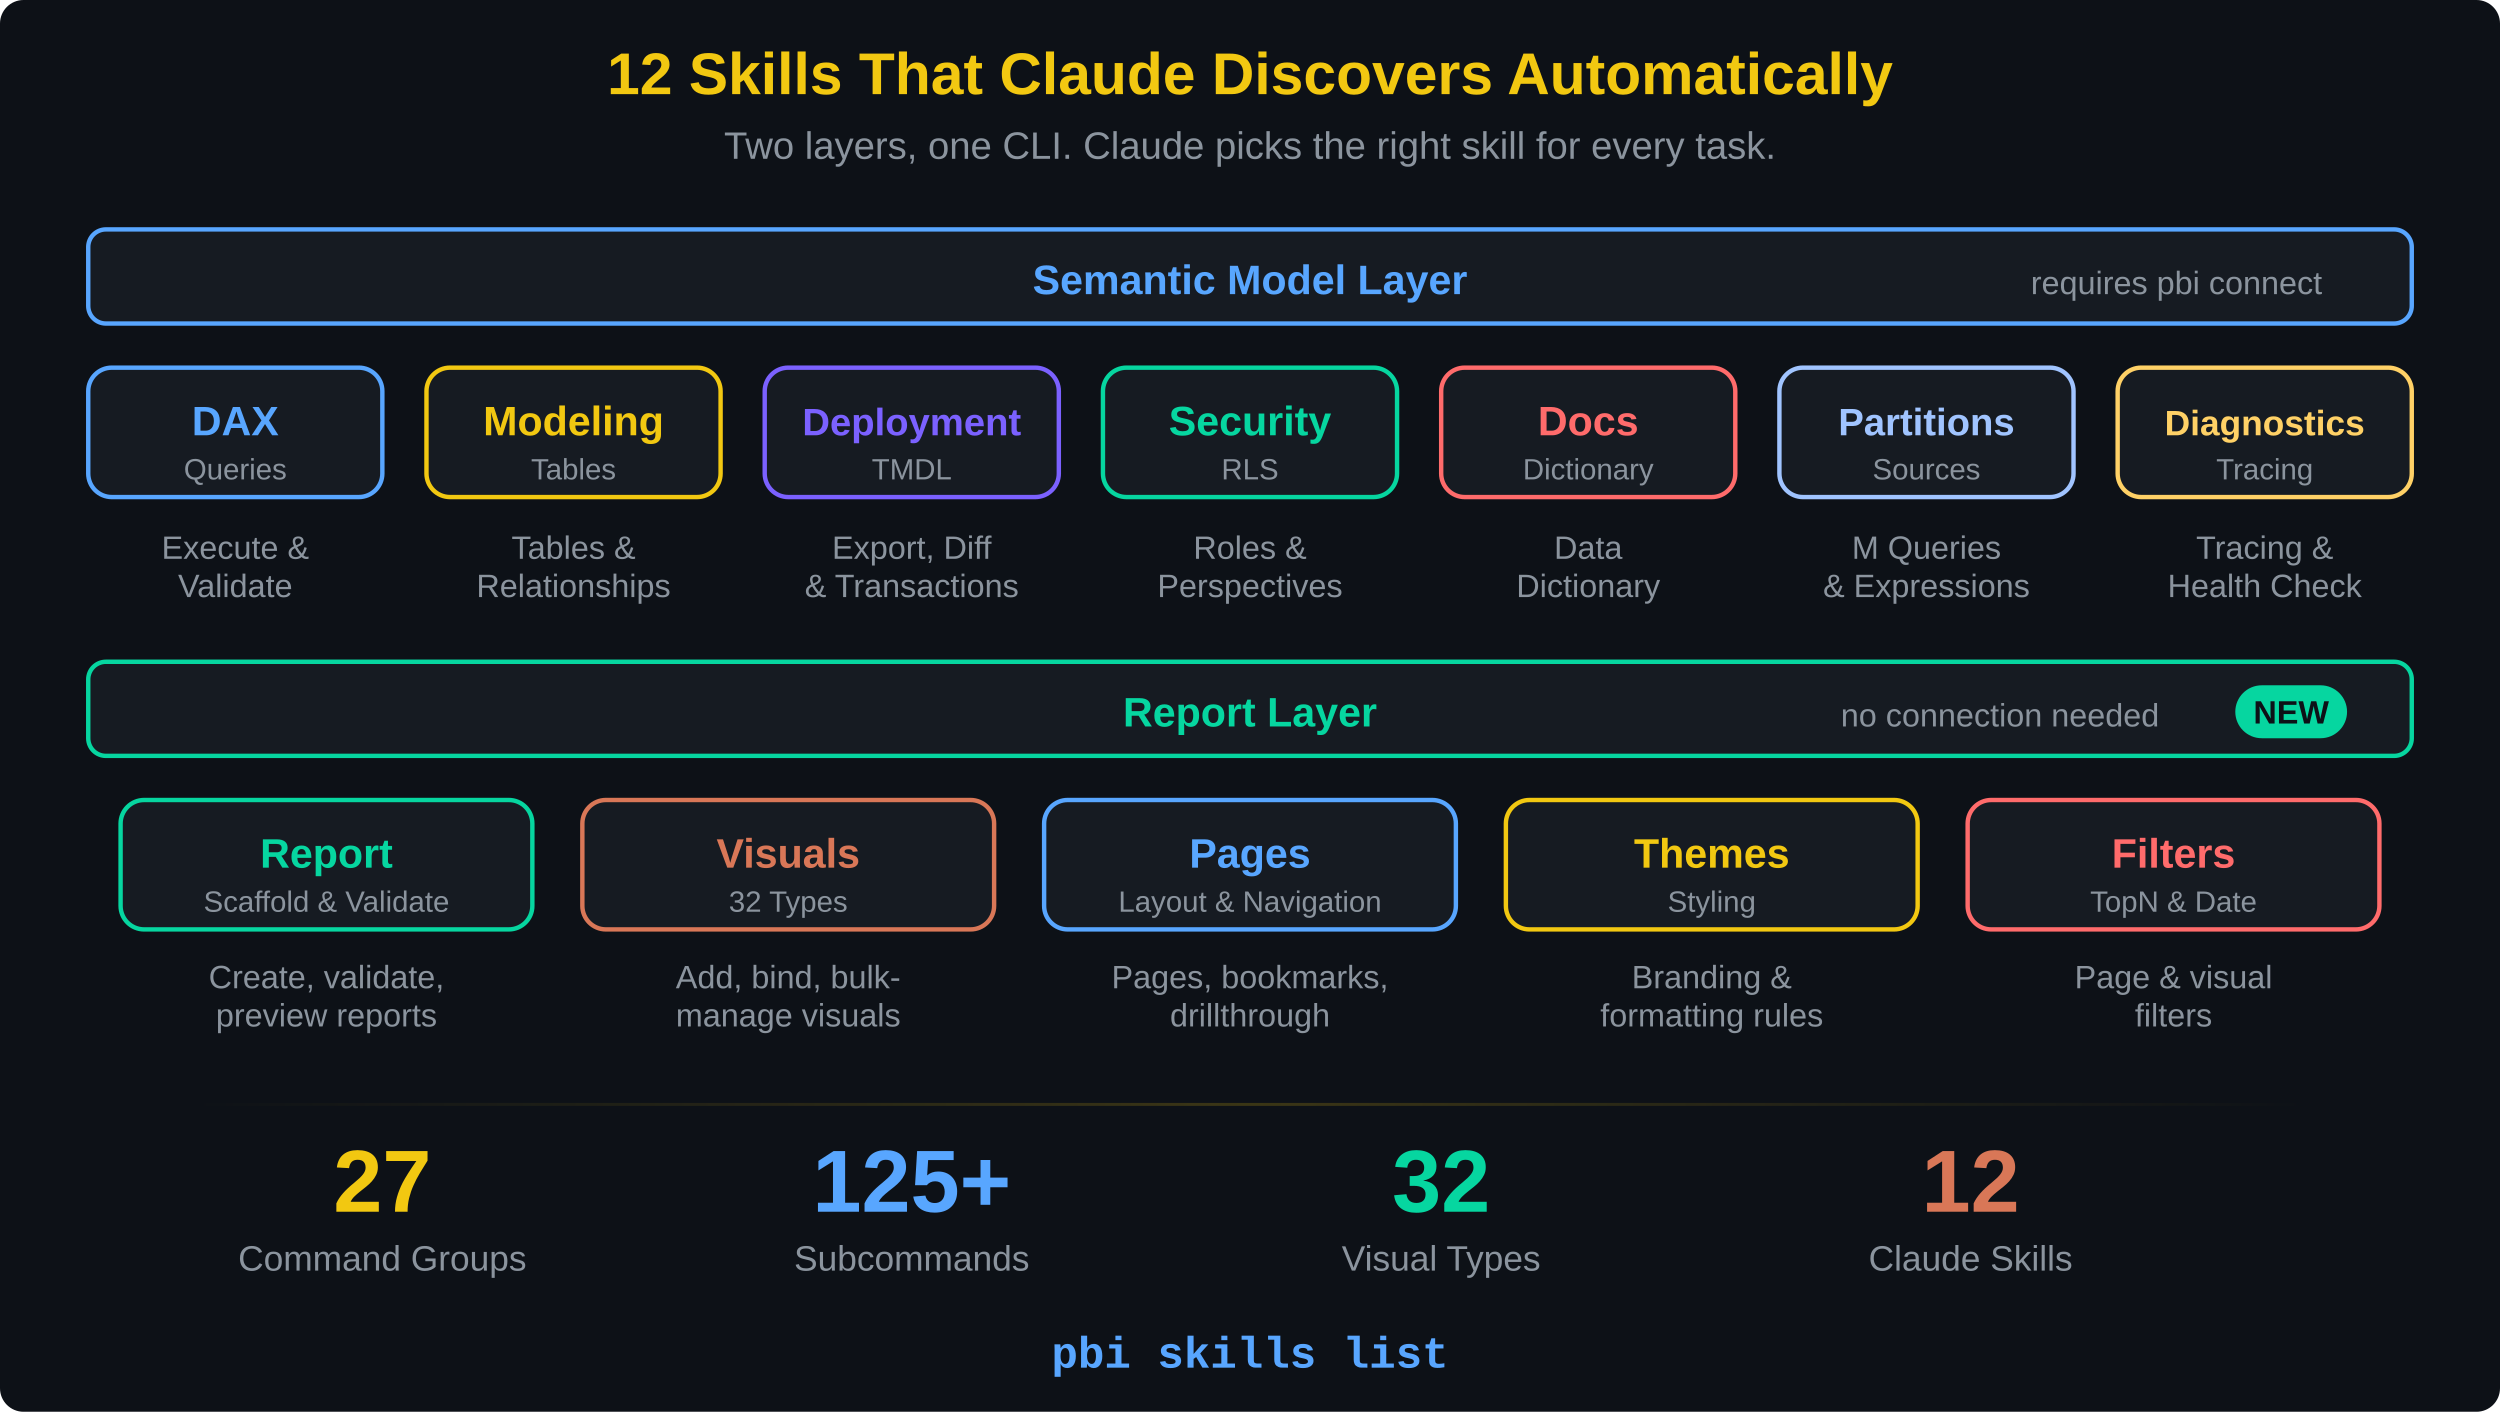
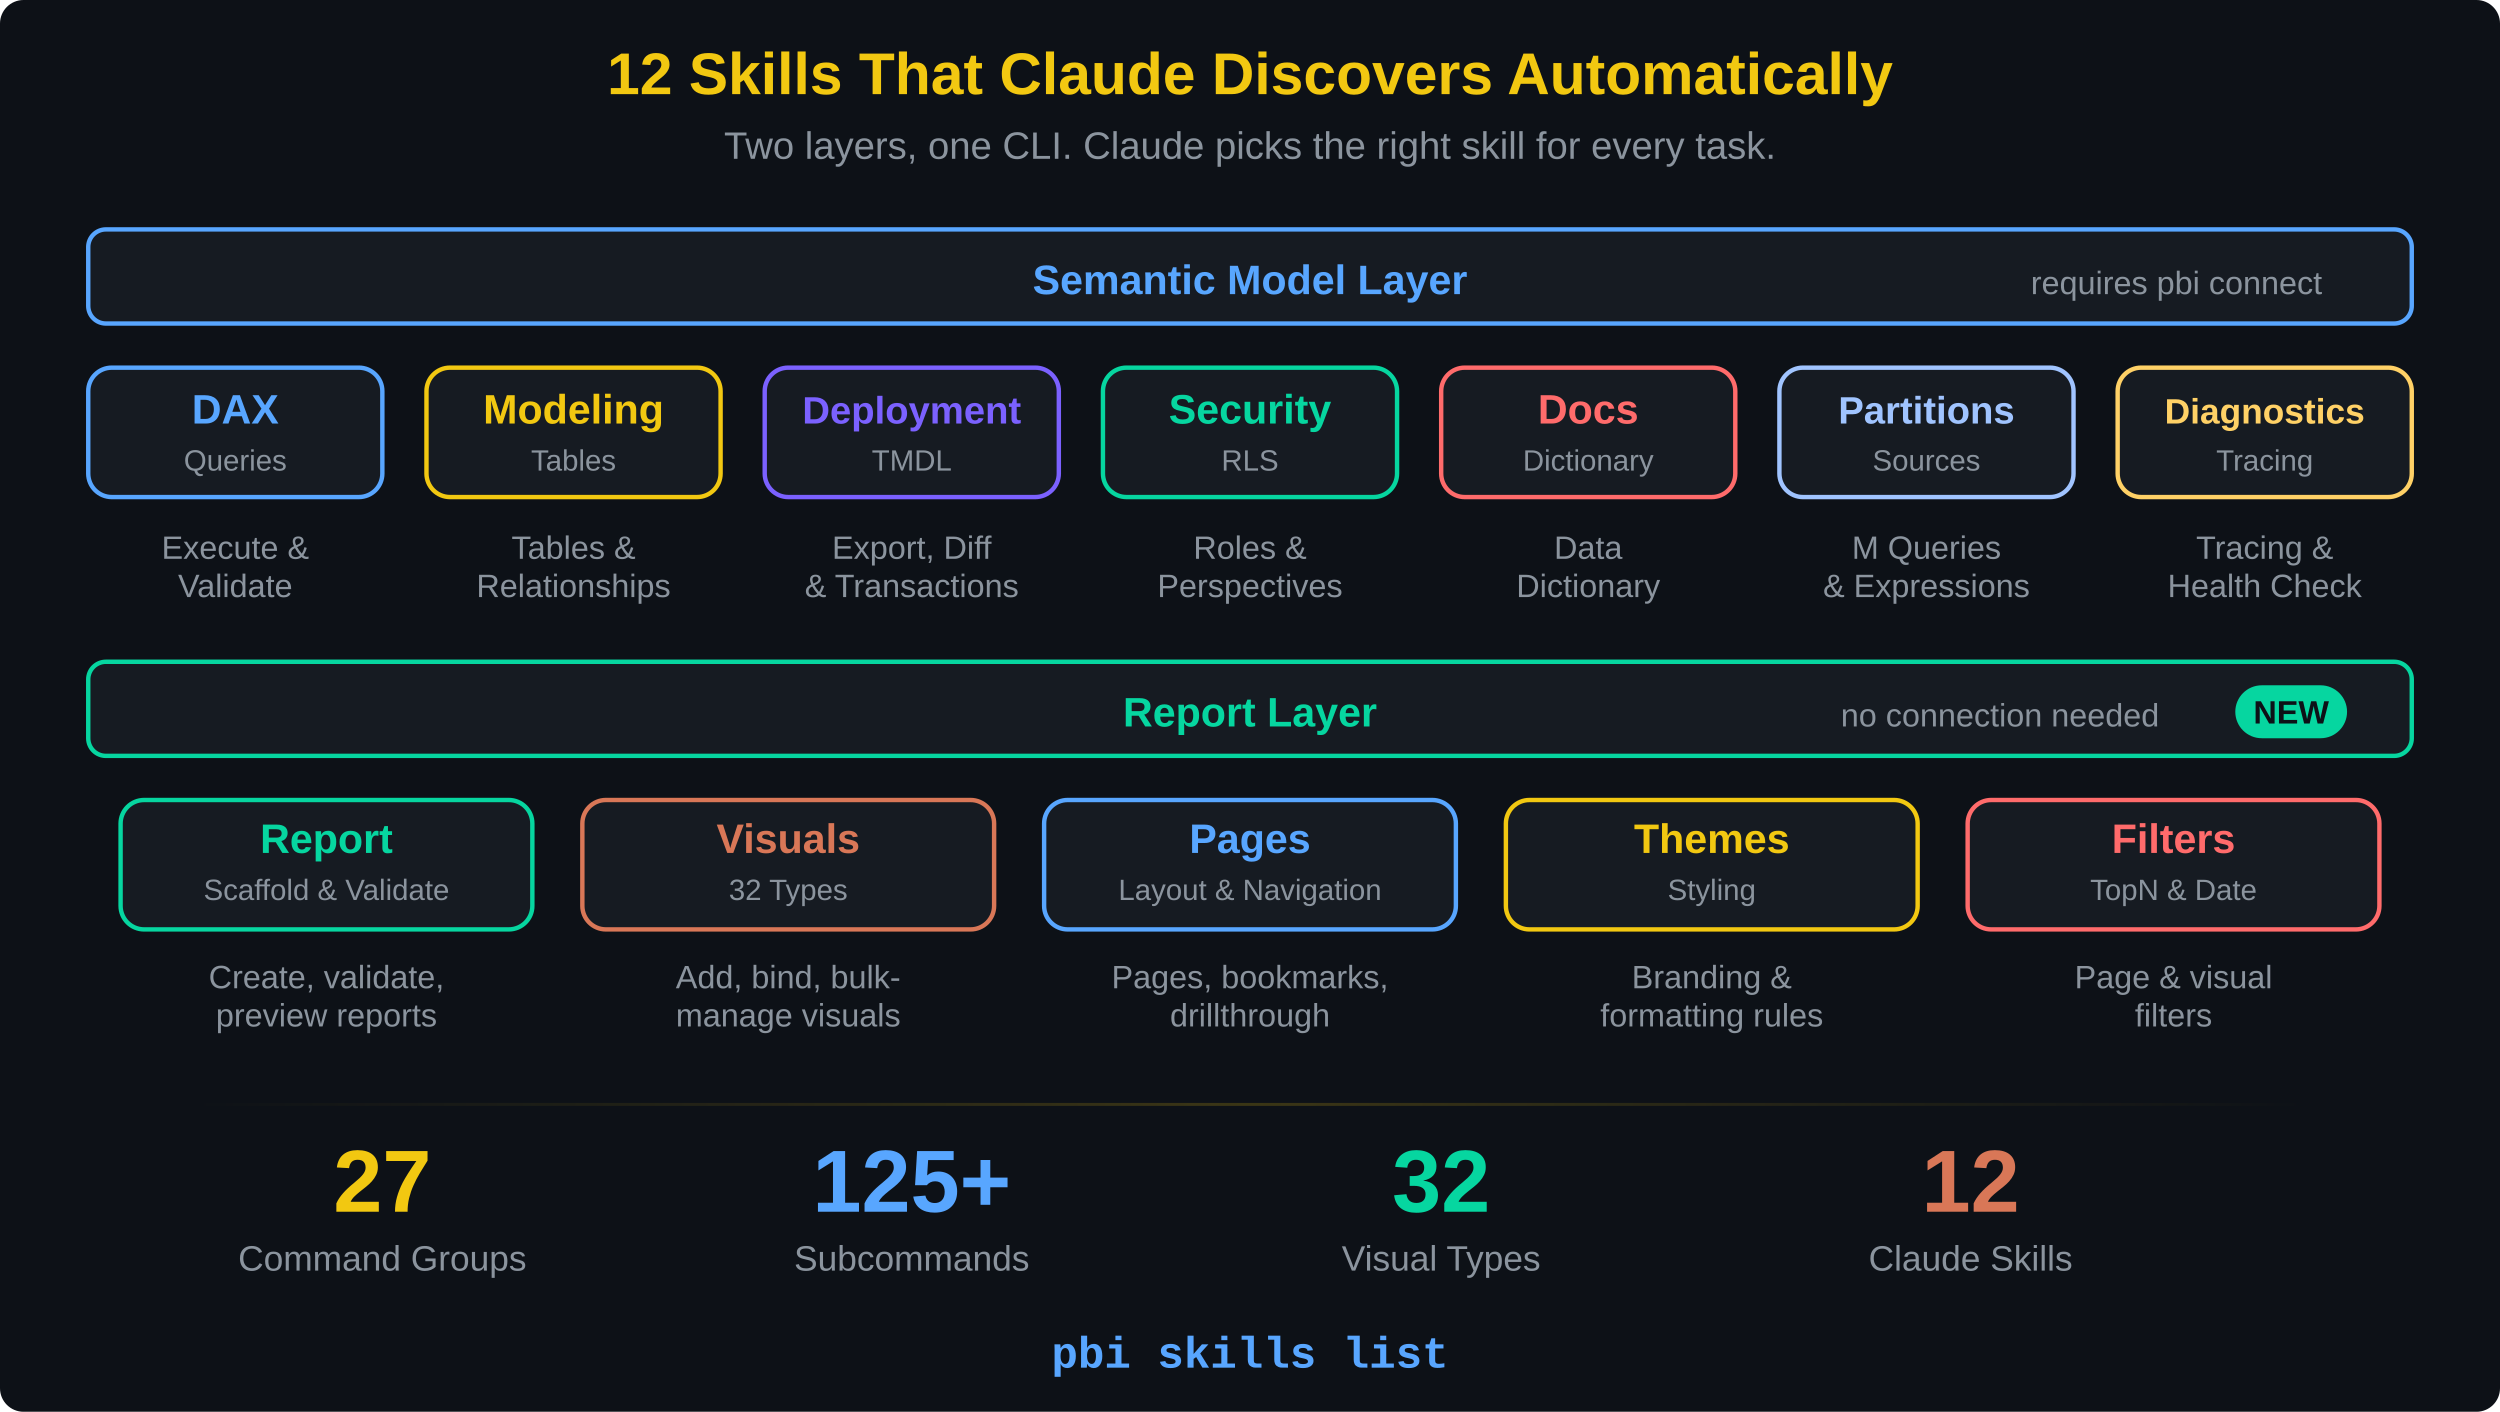
<svg xmlns="http://www.w3.org/2000/svg" width="850" height="480" viewBox="0 0 850 480">
  <defs>
    <linearGradient id="glow-line" x1="0%" y1="0%" x2="100%" y2="0%">
      <stop offset="0%" stop-color="#F2C811" stop-opacity="0" />
      <stop offset="50%" stop-color="#F2C811" stop-opacity="0.2" />
      <stop offset="100%" stop-color="#F2C811" stop-opacity="0" />
    </linearGradient>
  </defs>
  <rect width="100%" height="100%" fill="#0d1117" rx="8" />
  <text x="425" y="32" font-family="'Segoe UI', Arial, sans-serif" font-size="20" fill="#F2C811" text-anchor="middle" font-weight="bold">12 Skills That Claude Discovers Automatically</text>
  <text x="425" y="54" font-family="'Segoe UI', Arial, sans-serif" font-size="13" fill="#8b949e" text-anchor="middle">Two layers, one CLI. Claude picks the right skill for every task.</text>
  <rect x="30" y="78" width="790" height="32" rx="6" fill="#161b22" stroke="#58a6ff" stroke-width="1.5" />
  <text x="425" y="100" font-family="'Segoe UI', Arial, sans-serif" font-size="14" fill="#58a6ff" text-anchor="middle" font-weight="bold">Semantic Model Layer</text>
  <text x="740" y="100" font-family="'Segoe UI', Arial, sans-serif" font-size="11" fill="#8b949e" text-anchor="middle">requires pbi connect</text>
  <rect x="30" y="125" width="100" height="44" rx="8" fill="#161b22" stroke="#58a6ff" stroke-width="1.5" />
-   <text x="80" y="148" font-family="'Segoe UI', Arial, sans-serif" font-size="14" fill="#58a6ff" text-anchor="middle" font-weight="bold">DAX</text>
-   <text x="80" y="163" font-family="'Segoe UI', Arial, sans-serif" font-size="10" fill="#8b949e" text-anchor="middle">Queries</text>
+   <text x="80" y="144" font-family="'Segoe UI', Arial, sans-serif" font-size="14" fill="#58a6ff" text-anchor="middle" font-weight="bold">DAX</text>
+   <text x="80" y="160" font-family="'Segoe UI', Arial, sans-serif" font-size="10" fill="#8b949e" text-anchor="middle">Queries</text>
  <text x="80" y="190" font-family="'Segoe UI', Arial, sans-serif" font-size="11" fill="#8b949e" text-anchor="middle">Execute &amp;</text>
  <text x="80" y="203" font-family="'Segoe UI', Arial, sans-serif" font-size="11" fill="#8b949e" text-anchor="middle">Validate</text>
  <rect x="145" y="125" width="100" height="44" rx="8" fill="#161b22" stroke="#F2C811" stroke-width="1.5" />
-   <text x="195" y="148" font-family="'Segoe UI', Arial, sans-serif" font-size="14" fill="#F2C811" text-anchor="middle" font-weight="bold">Modeling</text>
-   <text x="195" y="163" font-family="'Segoe UI', Arial, sans-serif" font-size="10" fill="#8b949e" text-anchor="middle">Tables</text>
+   <text x="195" y="144" font-family="'Segoe UI', Arial, sans-serif" font-size="14" fill="#F2C811" text-anchor="middle" font-weight="bold">Modeling</text>
+   <text x="195" y="160" font-family="'Segoe UI', Arial, sans-serif" font-size="10" fill="#8b949e" text-anchor="middle">Tables</text>
  <text x="195" y="190" font-family="'Segoe UI', Arial, sans-serif" font-size="11" fill="#8b949e" text-anchor="middle">Tables &amp;</text>
  <text x="195" y="203" font-family="'Segoe UI', Arial, sans-serif" font-size="11" fill="#8b949e" text-anchor="middle">Relationships</text>
  <rect x="260" y="125" width="100" height="44" rx="8" fill="#161b22" stroke="#7b61ff" stroke-width="1.5" />
-   <text x="310" y="148" font-family="'Segoe UI', Arial, sans-serif" font-size="13" fill="#7b61ff" text-anchor="middle" font-weight="bold">Deployment</text>
-   <text x="310" y="163" font-family="'Segoe UI', Arial, sans-serif" font-size="10" fill="#8b949e" text-anchor="middle">TMDL</text>
+   <text x="310" y="144" font-family="'Segoe UI', Arial, sans-serif" font-size="13" fill="#7b61ff" text-anchor="middle" font-weight="bold">Deployment</text>
+   <text x="310" y="160" font-family="'Segoe UI', Arial, sans-serif" font-size="10" fill="#8b949e" text-anchor="middle">TMDL</text>
  <text x="310" y="190" font-family="'Segoe UI', Arial, sans-serif" font-size="11" fill="#8b949e" text-anchor="middle">Export, Diff</text>
  <text x="310" y="203" font-family="'Segoe UI', Arial, sans-serif" font-size="11" fill="#8b949e" text-anchor="middle">&amp; Transactions</text>
  <rect x="375" y="125" width="100" height="44" rx="8" fill="#161b22" stroke="#06d6a0" stroke-width="1.5" />
-   <text x="425" y="148" font-family="'Segoe UI', Arial, sans-serif" font-size="14" fill="#06d6a0" text-anchor="middle" font-weight="bold">Security</text>
-   <text x="425" y="163" font-family="'Segoe UI', Arial, sans-serif" font-size="10" fill="#8b949e" text-anchor="middle">RLS</text>
+   <text x="425" y="144" font-family="'Segoe UI', Arial, sans-serif" font-size="14" fill="#06d6a0" text-anchor="middle" font-weight="bold">Security</text>
+   <text x="425" y="160" font-family="'Segoe UI', Arial, sans-serif" font-size="10" fill="#8b949e" text-anchor="middle">RLS</text>
  <text x="425" y="190" font-family="'Segoe UI', Arial, sans-serif" font-size="11" fill="#8b949e" text-anchor="middle">Roles &amp;</text>
  <text x="425" y="203" font-family="'Segoe UI', Arial, sans-serif" font-size="11" fill="#8b949e" text-anchor="middle">Perspectives</text>
  <rect x="490" y="125" width="100" height="44" rx="8" fill="#161b22" stroke="#ff6b6b" stroke-width="1.5" />
-   <text x="540" y="148" font-family="'Segoe UI', Arial, sans-serif" font-size="14" fill="#ff6b6b" text-anchor="middle" font-weight="bold">Docs</text>
-   <text x="540" y="163" font-family="'Segoe UI', Arial, sans-serif" font-size="10" fill="#8b949e" text-anchor="middle">Dictionary</text>
+   <text x="540" y="144" font-family="'Segoe UI', Arial, sans-serif" font-size="14" fill="#ff6b6b" text-anchor="middle" font-weight="bold">Docs</text>
+   <text x="540" y="160" font-family="'Segoe UI', Arial, sans-serif" font-size="10" fill="#8b949e" text-anchor="middle">Dictionary</text>
  <text x="540" y="190" font-family="'Segoe UI', Arial, sans-serif" font-size="11" fill="#8b949e" text-anchor="middle">Data</text>
  <text x="540" y="203" font-family="'Segoe UI', Arial, sans-serif" font-size="11" fill="#8b949e" text-anchor="middle">Dictionary</text>
  <rect x="605" y="125" width="100" height="44" rx="8" fill="#161b22" stroke="#a0c4ff" stroke-width="1.5" />
-   <text x="655" y="148" font-family="'Segoe UI', Arial, sans-serif" font-size="13" fill="#a0c4ff" text-anchor="middle" font-weight="bold">Partitions</text>
-   <text x="655" y="163" font-family="'Segoe UI', Arial, sans-serif" font-size="10" fill="#8b949e" text-anchor="middle">Sources</text>
+   <text x="655" y="144" font-family="'Segoe UI', Arial, sans-serif" font-size="13" fill="#a0c4ff" text-anchor="middle" font-weight="bold">Partitions</text>
+   <text x="655" y="160" font-family="'Segoe UI', Arial, sans-serif" font-size="10" fill="#8b949e" text-anchor="middle">Sources</text>
  <text x="655" y="190" font-family="'Segoe UI', Arial, sans-serif" font-size="11" fill="#8b949e" text-anchor="middle">M Queries</text>
  <text x="655" y="203" font-family="'Segoe UI', Arial, sans-serif" font-size="11" fill="#8b949e" text-anchor="middle">&amp; Expressions</text>
  <rect x="720" y="125" width="100" height="44" rx="8" fill="#161b22" stroke="#ffd166" stroke-width="1.5" />
-   <text x="770" y="148" font-family="'Segoe UI', Arial, sans-serif" font-size="12" fill="#ffd166" text-anchor="middle" font-weight="bold">Diagnostics</text>
-   <text x="770" y="163" font-family="'Segoe UI', Arial, sans-serif" font-size="10" fill="#8b949e" text-anchor="middle">Tracing</text>
+   <text x="770" y="144" font-family="'Segoe UI', Arial, sans-serif" font-size="12" fill="#ffd166" text-anchor="middle" font-weight="bold">Diagnostics</text>
+   <text x="770" y="160" font-family="'Segoe UI', Arial, sans-serif" font-size="10" fill="#8b949e" text-anchor="middle">Tracing</text>
  <text x="770" y="190" font-family="'Segoe UI', Arial, sans-serif" font-size="11" fill="#8b949e" text-anchor="middle">Tracing &amp;</text>
  <text x="770" y="203" font-family="'Segoe UI', Arial, sans-serif" font-size="11" fill="#8b949e" text-anchor="middle">Health Check</text>
  <rect x="30" y="225" width="790" height="32" rx="6" fill="#161b22" stroke="#06d6a0" stroke-width="1.5" />
  <text x="425" y="247" font-family="'Segoe UI', Arial, sans-serif" font-size="14" fill="#06d6a0" text-anchor="middle" font-weight="bold">Report Layer</text>
  <text x="680" y="247" font-family="'Segoe UI', Arial, sans-serif" font-size="11" fill="#8b949e" text-anchor="middle">no connection needed</text>
  <rect x="760" y="233" width="38" height="18" rx="9" fill="#06d6a0" />
  <text x="779" y="246" font-family="'Segoe UI', Arial, sans-serif" font-size="11" fill="#0d1117" text-anchor="middle" font-weight="bold">NEW</text>
  <rect x="41" y="272" width="140" height="44" rx="8" fill="#161b22" stroke="#06d6a0" stroke-width="1.5" />
-   <text x="111" y="295" font-family="'Segoe UI', Arial, sans-serif" font-size="14" fill="#06d6a0" text-anchor="middle" font-weight="bold">Report</text>
-   <text x="111" y="310" font-family="'Segoe UI', Arial, sans-serif" font-size="10" fill="#8b949e" text-anchor="middle">Scaffold &amp; Validate</text>
+   <text x="111" y="290" font-family="'Segoe UI', Arial, sans-serif" font-size="14" fill="#06d6a0" text-anchor="middle" font-weight="bold">Report</text>
+   <text x="111" y="306" font-family="'Segoe UI', Arial, sans-serif" font-size="10" fill="#8b949e" text-anchor="middle">Scaffold &amp; Validate</text>
  <text x="111" y="336" font-family="'Segoe UI', Arial, sans-serif" font-size="11" fill="#8b949e" text-anchor="middle">Create, validate,</text>
  <text x="111" y="349" font-family="'Segoe UI', Arial, sans-serif" font-size="11" fill="#8b949e" text-anchor="middle">preview reports</text>
  <rect x="198" y="272" width="140" height="44" rx="8" fill="#161b22" stroke="#d97757" stroke-width="1.5" />
-   <text x="268" y="295" font-family="'Segoe UI', Arial, sans-serif" font-size="14" fill="#d97757" text-anchor="middle" font-weight="bold">Visuals</text>
-   <text x="268" y="310" font-family="'Segoe UI', Arial, sans-serif" font-size="10" fill="#8b949e" text-anchor="middle">32 Types</text>
+   <text x="268" y="290" font-family="'Segoe UI', Arial, sans-serif" font-size="14" fill="#d97757" text-anchor="middle" font-weight="bold">Visuals</text>
+   <text x="268" y="306" font-family="'Segoe UI', Arial, sans-serif" font-size="10" fill="#8b949e" text-anchor="middle">32 Types</text>
  <text x="268" y="336" font-family="'Segoe UI', Arial, sans-serif" font-size="11" fill="#8b949e" text-anchor="middle">Add, bind, bulk-</text>
  <text x="268" y="349" font-family="'Segoe UI', Arial, sans-serif" font-size="11" fill="#8b949e" text-anchor="middle">manage visuals</text>
  <rect x="355" y="272" width="140" height="44" rx="8" fill="#161b22" stroke="#58a6ff" stroke-width="1.5" />
-   <text x="425" y="295" font-family="'Segoe UI', Arial, sans-serif" font-size="14" fill="#58a6ff" text-anchor="middle" font-weight="bold">Pages</text>
-   <text x="425" y="310" font-family="'Segoe UI', Arial, sans-serif" font-size="10" fill="#8b949e" text-anchor="middle">Layout &amp; Navigation</text>
+   <text x="425" y="290" font-family="'Segoe UI', Arial, sans-serif" font-size="14" fill="#58a6ff" text-anchor="middle" font-weight="bold">Pages</text>
+   <text x="425" y="306" font-family="'Segoe UI', Arial, sans-serif" font-size="10" fill="#8b949e" text-anchor="middle">Layout &amp; Navigation</text>
  <text x="425" y="336" font-family="'Segoe UI', Arial, sans-serif" font-size="11" fill="#8b949e" text-anchor="middle">Pages, bookmarks,</text>
  <text x="425" y="349" font-family="'Segoe UI', Arial, sans-serif" font-size="11" fill="#8b949e" text-anchor="middle">drillthrough</text>
  <rect x="512" y="272" width="140" height="44" rx="8" fill="#161b22" stroke="#F2C811" stroke-width="1.5" />
-   <text x="582" y="295" font-family="'Segoe UI', Arial, sans-serif" font-size="14" fill="#F2C811" text-anchor="middle" font-weight="bold">Themes</text>
-   <text x="582" y="310" font-family="'Segoe UI', Arial, sans-serif" font-size="10" fill="#8b949e" text-anchor="middle">Styling</text>
+   <text x="582" y="290" font-family="'Segoe UI', Arial, sans-serif" font-size="14" fill="#F2C811" text-anchor="middle" font-weight="bold">Themes</text>
+   <text x="582" y="306" font-family="'Segoe UI', Arial, sans-serif" font-size="10" fill="#8b949e" text-anchor="middle">Styling</text>
  <text x="582" y="336" font-family="'Segoe UI', Arial, sans-serif" font-size="11" fill="#8b949e" text-anchor="middle">Branding &amp;</text>
  <text x="582" y="349" font-family="'Segoe UI', Arial, sans-serif" font-size="11" fill="#8b949e" text-anchor="middle">formatting rules</text>
  <rect x="669" y="272" width="140" height="44" rx="8" fill="#161b22" stroke="#ff6b6b" stroke-width="1.5" />
-   <text x="739" y="295" font-family="'Segoe UI', Arial, sans-serif" font-size="14" fill="#ff6b6b" text-anchor="middle" font-weight="bold">Filters</text>
-   <text x="739" y="310" font-family="'Segoe UI', Arial, sans-serif" font-size="10" fill="#8b949e" text-anchor="middle">TopN &amp; Date</text>
+   <text x="739" y="290" font-family="'Segoe UI', Arial, sans-serif" font-size="14" fill="#ff6b6b" text-anchor="middle" font-weight="bold">Filters</text>
+   <text x="739" y="306" font-family="'Segoe UI', Arial, sans-serif" font-size="10" fill="#8b949e" text-anchor="middle">TopN &amp; Date</text>
  <text x="739" y="336" font-family="'Segoe UI', Arial, sans-serif" font-size="11" fill="#8b949e" text-anchor="middle">Page &amp; visual</text>
  <text x="739" y="349" font-family="'Segoe UI', Arial, sans-serif" font-size="11" fill="#8b949e" text-anchor="middle">filters</text>
  <rect x="60" y="375" width="730" height="1" fill="url(#glow-line)" />
  <text x="130" y="412" font-family="'Segoe UI', Arial, sans-serif" font-size="30" fill="#F2C811" text-anchor="middle" font-weight="bold">27</text>
  <text x="130" y="432" font-family="'Segoe UI', Arial, sans-serif" font-size="12" fill="#8b949e" text-anchor="middle">Command Groups</text>
  <text x="310" y="412" font-family="'Segoe UI', Arial, sans-serif" font-size="30" fill="#58a6ff" text-anchor="middle" font-weight="bold">125+</text>
  <text x="310" y="432" font-family="'Segoe UI', Arial, sans-serif" font-size="12" fill="#8b949e" text-anchor="middle">Subcommands</text>
  <text x="490" y="412" font-family="'Segoe UI', Arial, sans-serif" font-size="30" fill="#06d6a0" text-anchor="middle" font-weight="bold">32</text>
  <text x="490" y="432" font-family="'Segoe UI', Arial, sans-serif" font-size="12" fill="#8b949e" text-anchor="middle">Visual Types</text>
  <text x="670" y="412" font-family="'Segoe UI', Arial, sans-serif" font-size="30" fill="#d97757" text-anchor="middle" font-weight="bold">12</text>
  <text x="670" y="432" font-family="'Segoe UI', Arial, sans-serif" font-size="12" fill="#8b949e" text-anchor="middle">Claude Skills</text>
  <text x="425" y="465" font-family="'Courier New', Courier, monospace" font-size="15" fill="#58a6ff" text-anchor="middle" font-weight="bold">pbi skills list</text>
</svg>
